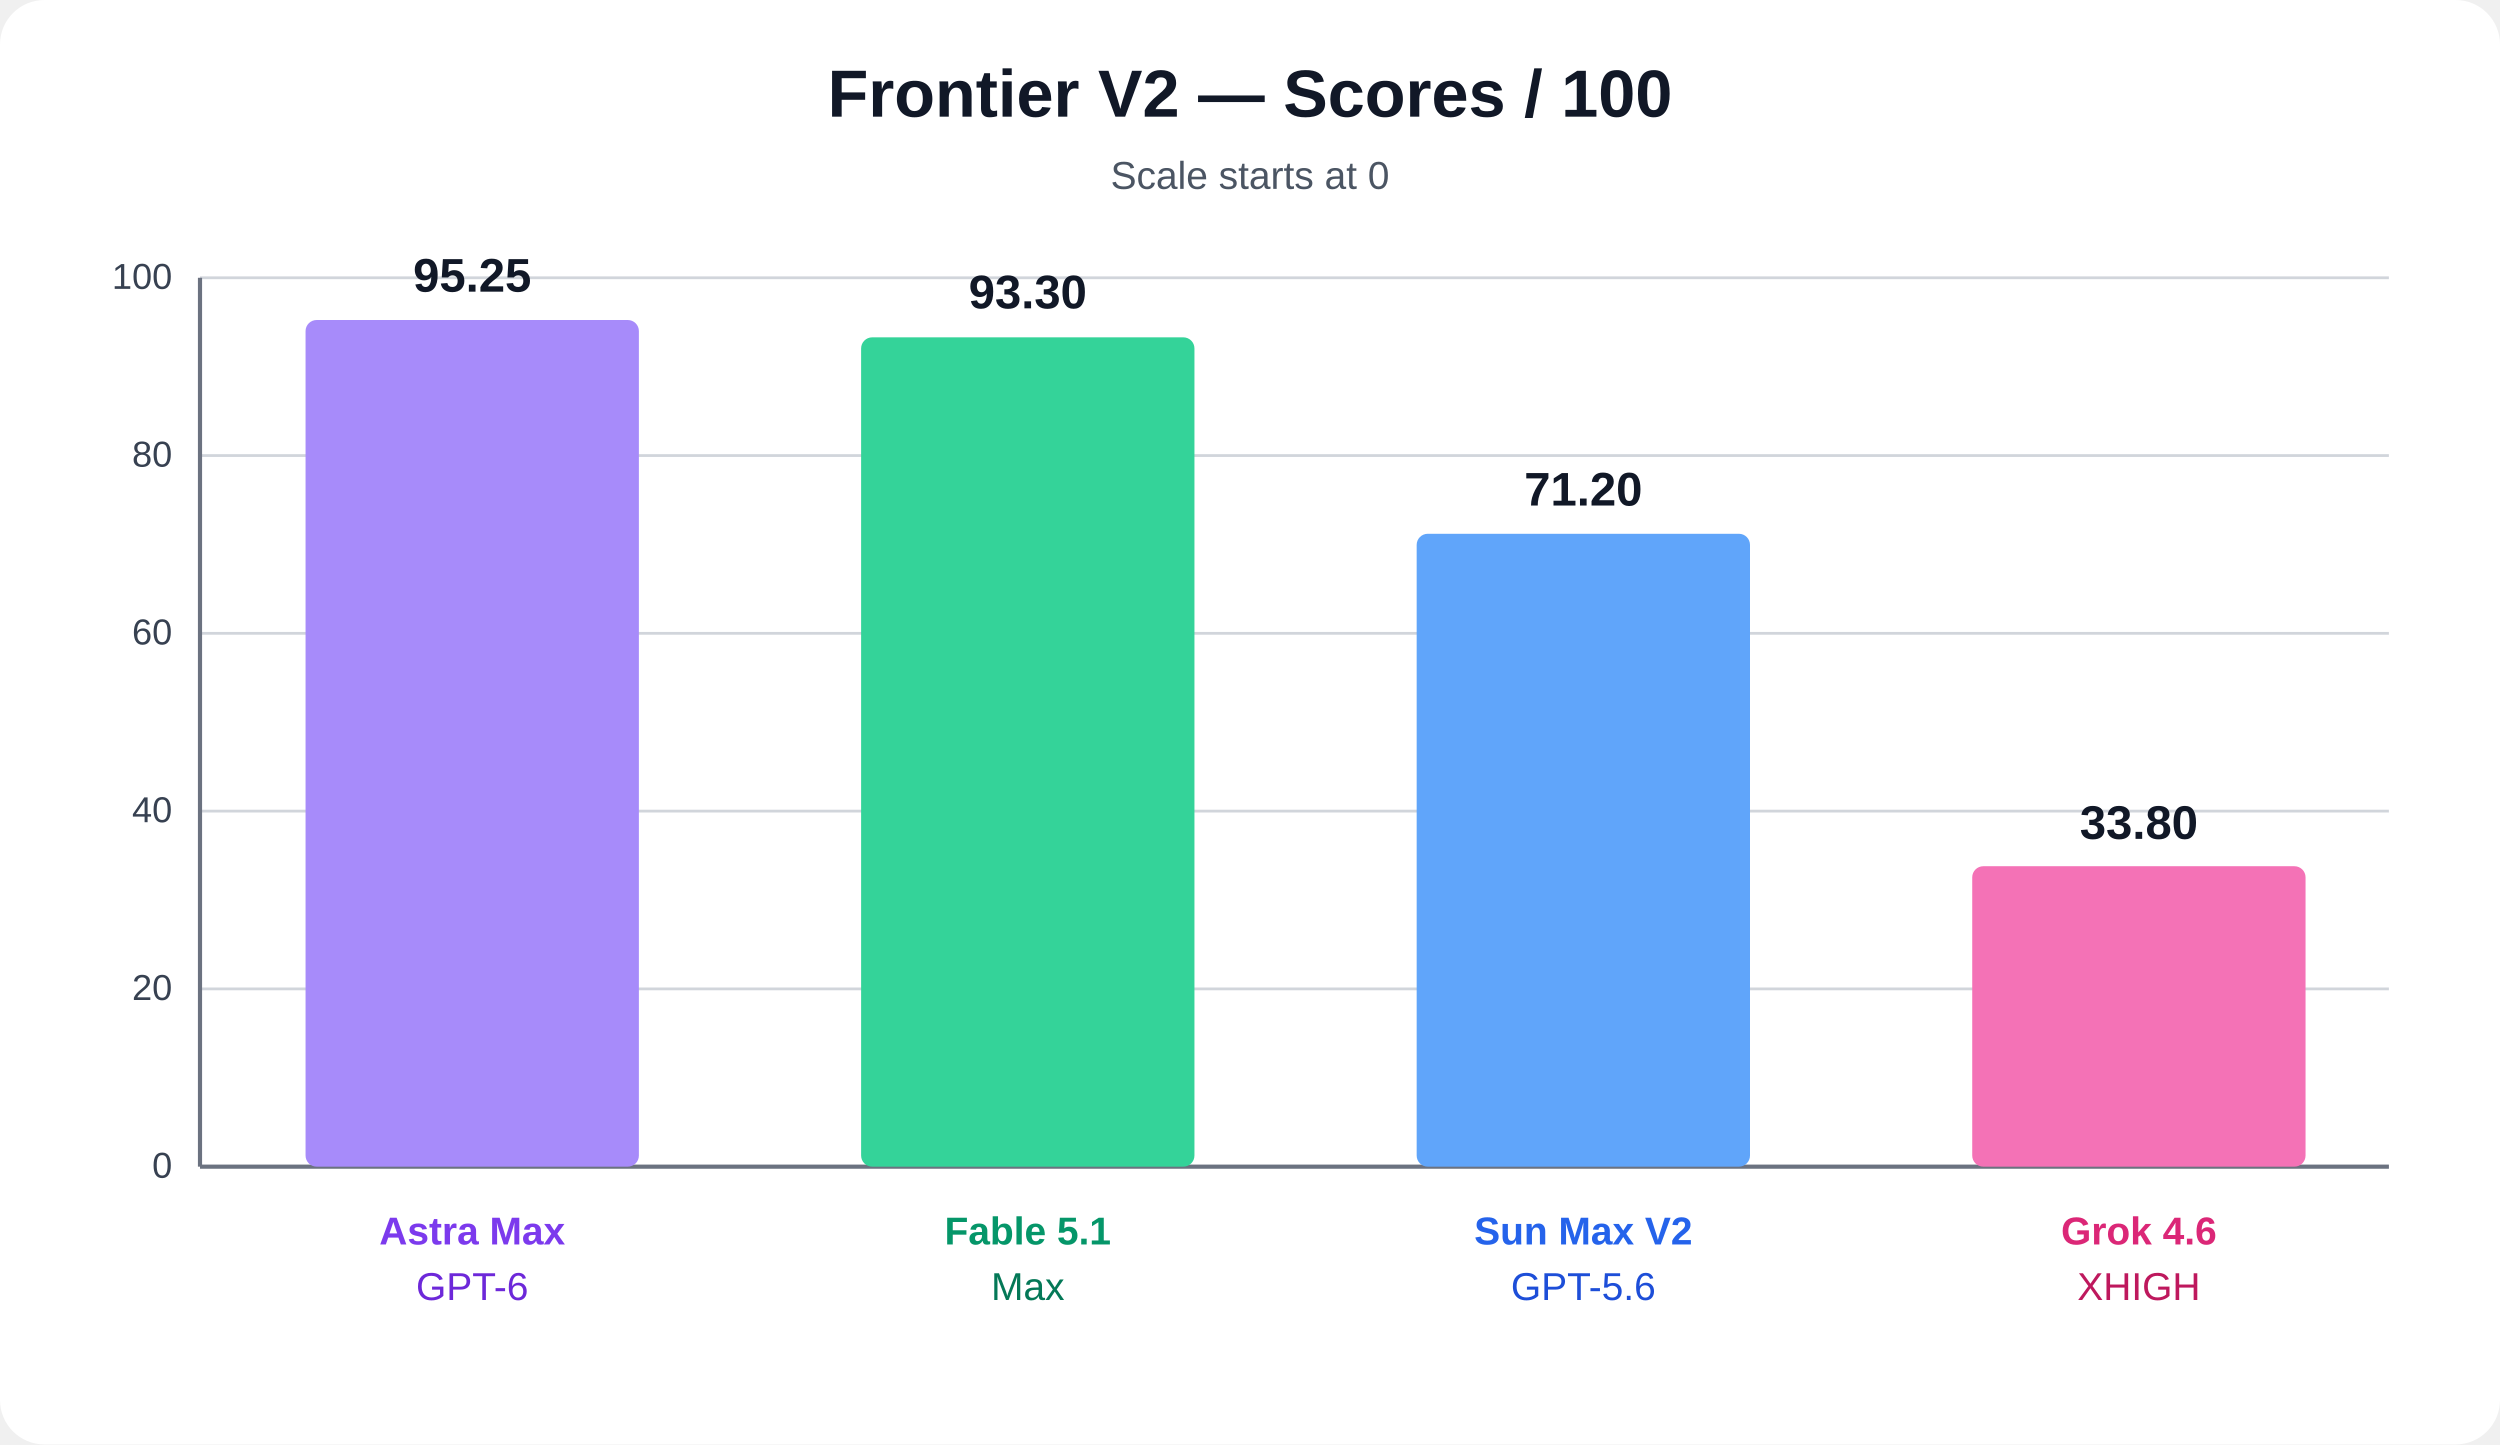
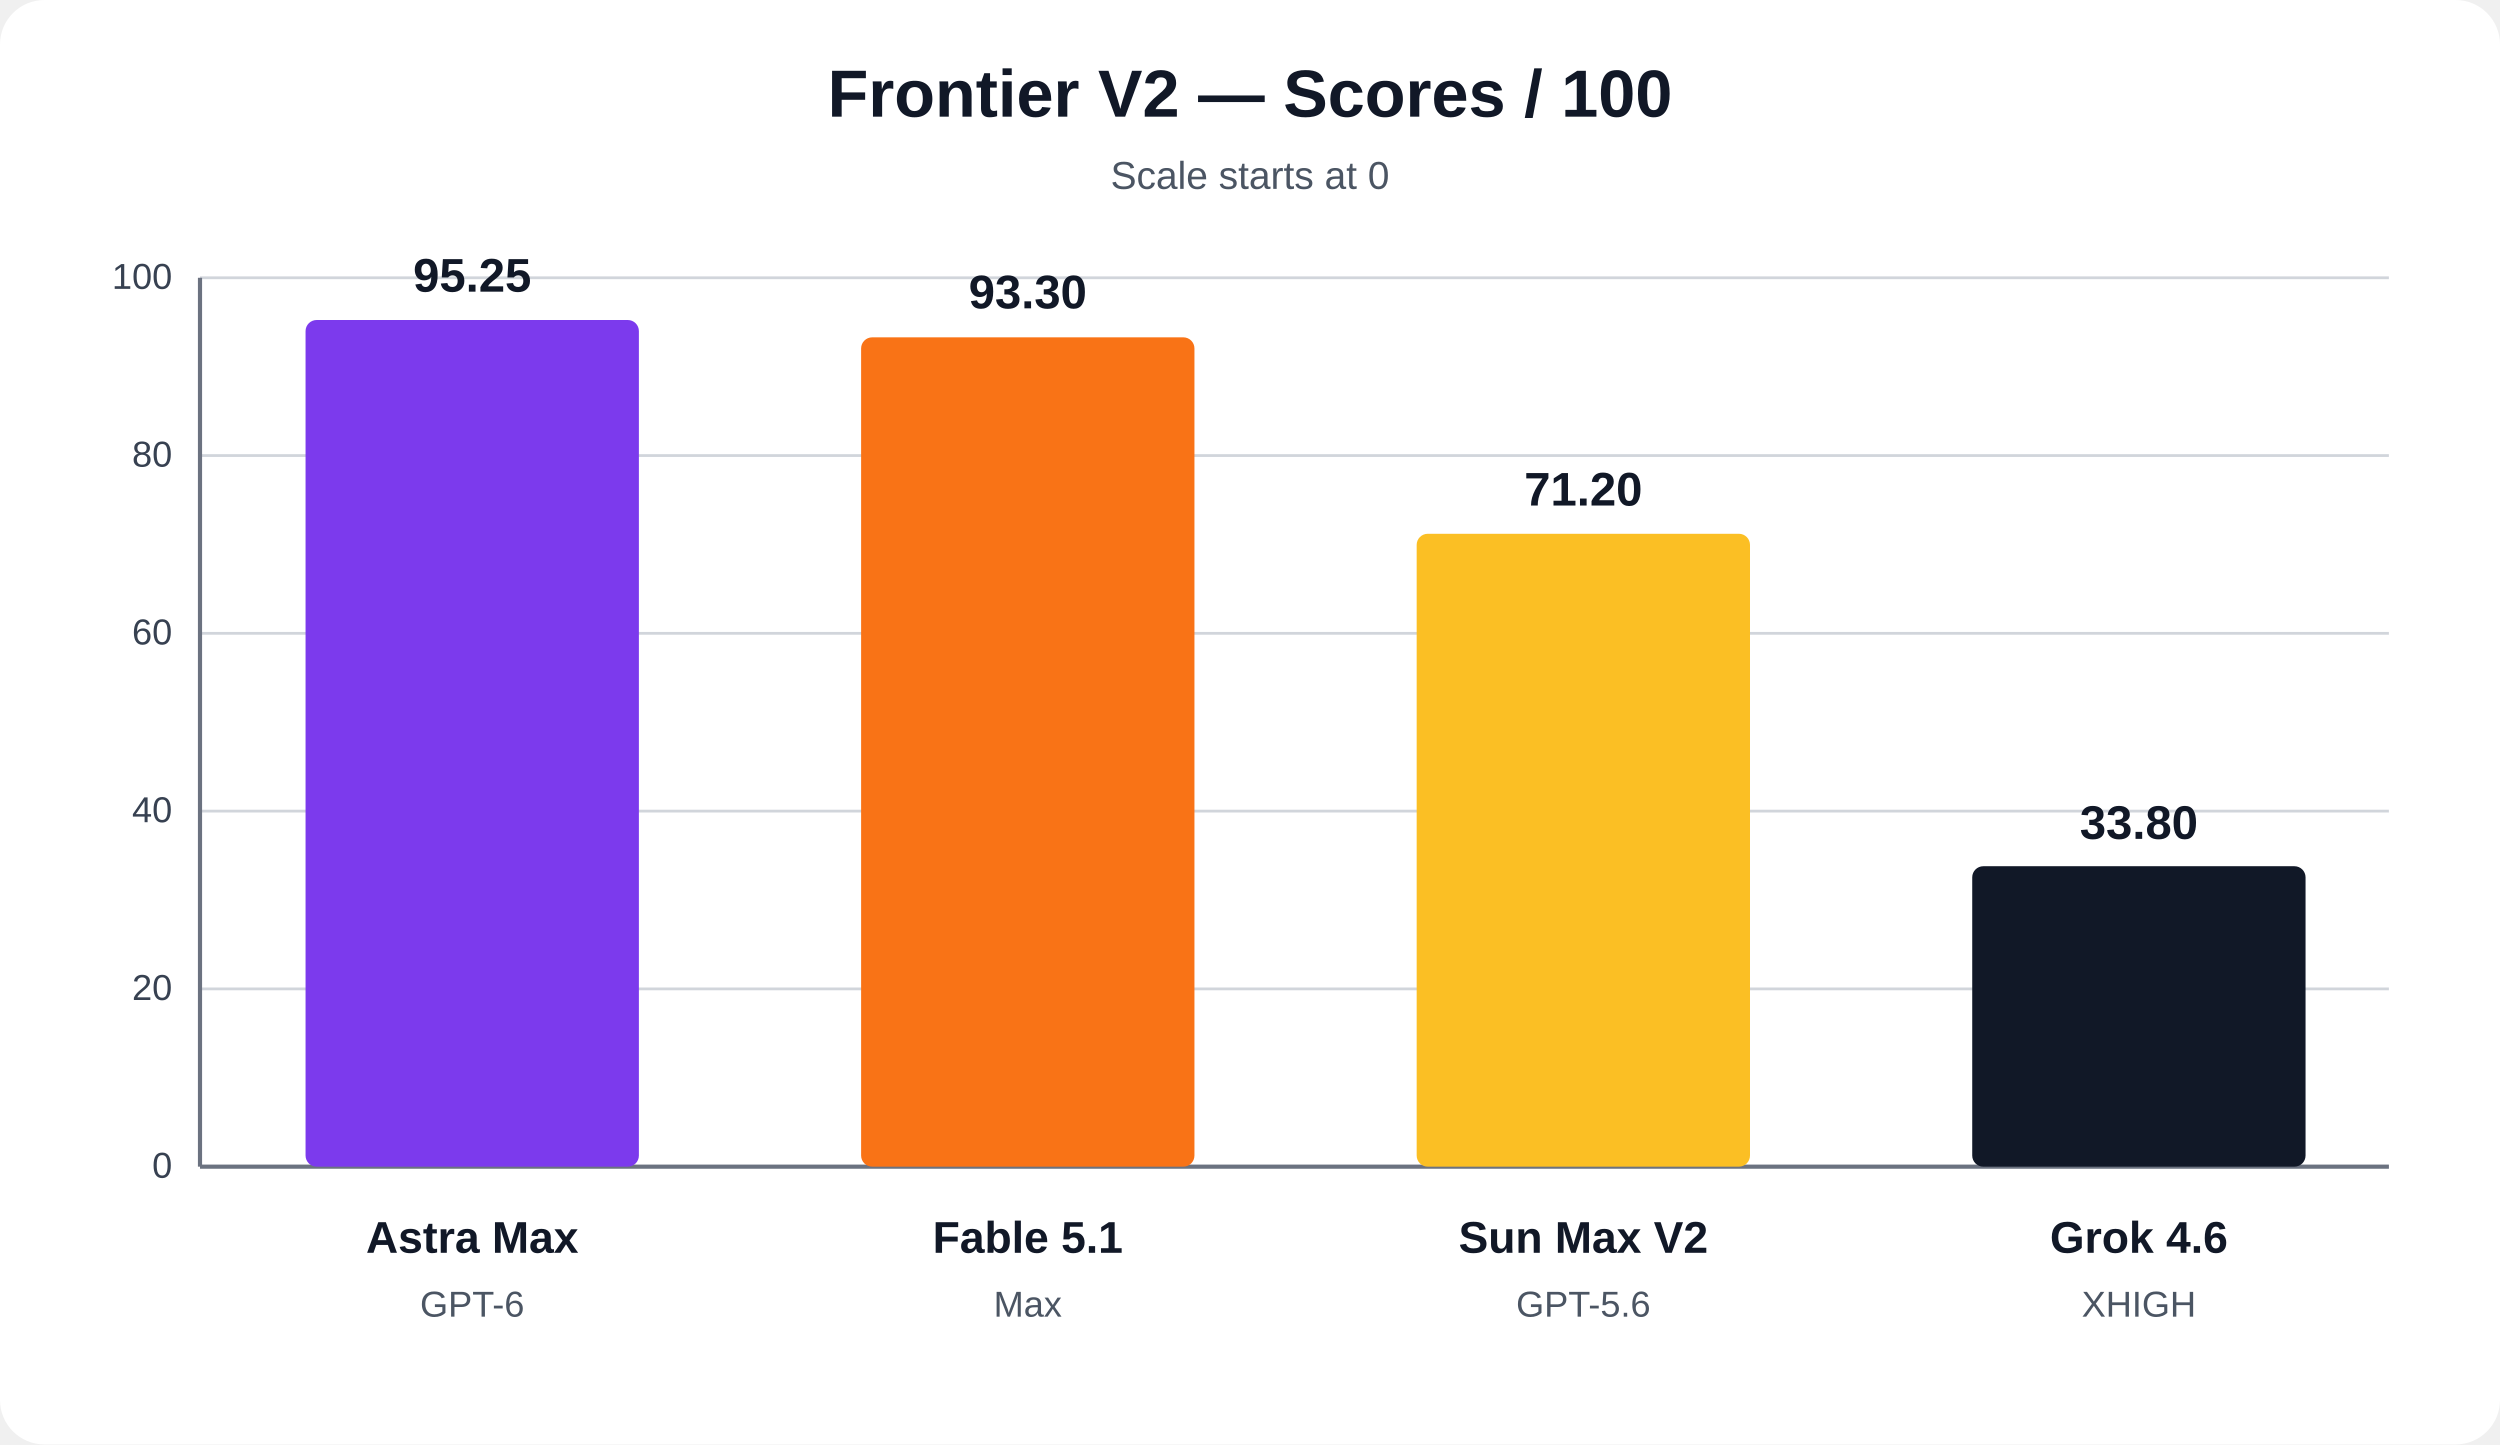
<svg xmlns="http://www.w3.org/2000/svg" width="900" height="520" viewBox="0 0 900 520" role="img" aria-labelledby="title desc">
  <rect width="900" height="520" fill="#ffffff" rx="16" />
-   <text x="450" y="42" text-anchor="middle" font-family="Arial, sans-serif" font-size="24" font-weight="700" fill="#111827">Frontier V2 — Scores / 100</text>
-   <text x="450" y="68" text-anchor="middle" font-family="Arial, sans-serif" font-size="14" fill="#4b5563">Scale starts at 0</text>
-   <g stroke="#d1d5db" stroke-width="1">
+   <g font-family="Segoe UI, Arial, sans-serif">
+     <text x="450" y="42" text-anchor="middle" font-size="24" font-weight="700" fill="#111827">Frontier V2 — Scores / 100</text>
+     <text x="450" y="68" text-anchor="middle" font-size="14" font-weight="500" fill="#4B5563">Scale starts at 0</text>
+   </g>
+   <g stroke="#D1D5DB" stroke-width="1">
    <line x1="72" y1="420" x2="860" y2="420" />
    <line x1="72" y1="356" x2="860" y2="356" />
    <line x1="72" y1="292" x2="860" y2="292" />
    <line x1="72" y1="228" x2="860" y2="228" />
    <line x1="72" y1="164" x2="860" y2="164" />
    <line x1="72" y1="100" x2="860" y2="100" />
  </g>
-   <g font-family="Arial, sans-serif" font-size="13" fill="#374151" text-anchor="end">
+   <g font-family="Segoe UI, Arial, sans-serif" font-size="13" font-weight="500" fill="#374151" text-anchor="end">
    <text x="62" y="424">0</text>
    <text x="62" y="360">20</text>
    <text x="62" y="296">40</text>
    <text x="62" y="232">60</text>
    <text x="62" y="168">80</text>
    <text x="62" y="104">100</text>
  </g>
-   <line x1="72" y1="100" x2="72" y2="420" stroke="#6b7280" stroke-width="1.5" />
-   <line x1="72" y1="420" x2="860" y2="420" stroke="#6b7280" stroke-width="1.5" />
+   <line x1="72" y1="100" x2="72" y2="420" stroke="#6B7280" stroke-width="1.5" />
+   <line x1="72" y1="420" x2="860" y2="420" stroke="#6B7280" stroke-width="1.5" />
  <g>
-     <rect x="110" y="115.2" width="120" height="304.8" fill="#A78BFA" rx="4" />
-     <rect x="310" y="121.44" width="120" height="298.56" fill="#34D399" rx="4" />
-     <rect x="510" y="192.16" width="120" height="227.84" fill="#60A5FA" rx="4" />
-     <rect x="710" y="311.84" width="120" height="108.16" fill="#F472B6" rx="4" />
+     <rect x="110" y="115.2" width="120" height="304.8" fill="#7C3AED" rx="4" />
+     <rect x="310" y="121.44" width="120" height="298.56" fill="#F97316" rx="4" />
+     <rect x="510" y="192.16" width="120" height="227.84" fill="#FBBF24" rx="4" />
+     <rect x="710" y="311.84" width="120" height="108.16" fill="#111827" rx="4" />
  </g>
-   <g font-family="Arial, sans-serif" font-size="17" font-weight="700" fill="#111827" text-anchor="middle">
+   <g font-family="Segoe UI, Arial, sans-serif" font-size="17" font-weight="700" fill="#111827" text-anchor="middle">
    <text x="170" y="105">95.25</text>
    <text x="370" y="111">93.30</text>
    <text x="570" y="182">71.20</text>
    <text x="770" y="302">33.80</text>
  </g>
-   <g font-family="Arial, sans-serif" font-size="14" text-anchor="middle">
-     <text x="170" y="448" font-weight="700" fill="#7C3AED">Astra Max</text>
-     <text x="170" y="468" fill="#6D28D9">GPT-6</text>
-     <text x="370" y="448" font-weight="700" fill="#059669">Fable 5.1</text>
-     <text x="370" y="468" fill="#047857">Max</text>
-     <text x="570" y="448" font-weight="700" fill="#2563EB">Sun Max V2</text>
-     <text x="570" y="468" fill="#1D4ED8">GPT-5.6</text>
-     <text x="770" y="448" font-weight="700" fill="#DB2777">Grok 4.6</text>
-     <text x="770" y="468" fill="#BE185D">XHIGH</text>
+   <g font-family="Segoe UI, Arial, sans-serif" text-anchor="middle" fill="#111827">
+     <text x="170" y="451" font-size="16" font-weight="700">Astra Max</text>
+     <text x="170" y="474" font-size="13" font-weight="500" fill="#4B5563">GPT-6</text>
+     <text x="370" y="451" font-size="16" font-weight="700">Fable 5.1</text>
+     <text x="370" y="474" font-size="13" font-weight="500" fill="#4B5563">Max</text>
+     <text x="570" y="451" font-size="16" font-weight="700">Sun Max V2</text>
+     <text x="570" y="474" font-size="13" font-weight="500" fill="#4B5563">GPT-5.6</text>
+     <text x="770" y="451" font-size="16" font-weight="700">Grok 4.6</text>
+     <text x="770" y="474" font-size="13" font-weight="500" fill="#4B5563">XHIGH</text>
  </g>
</svg>
